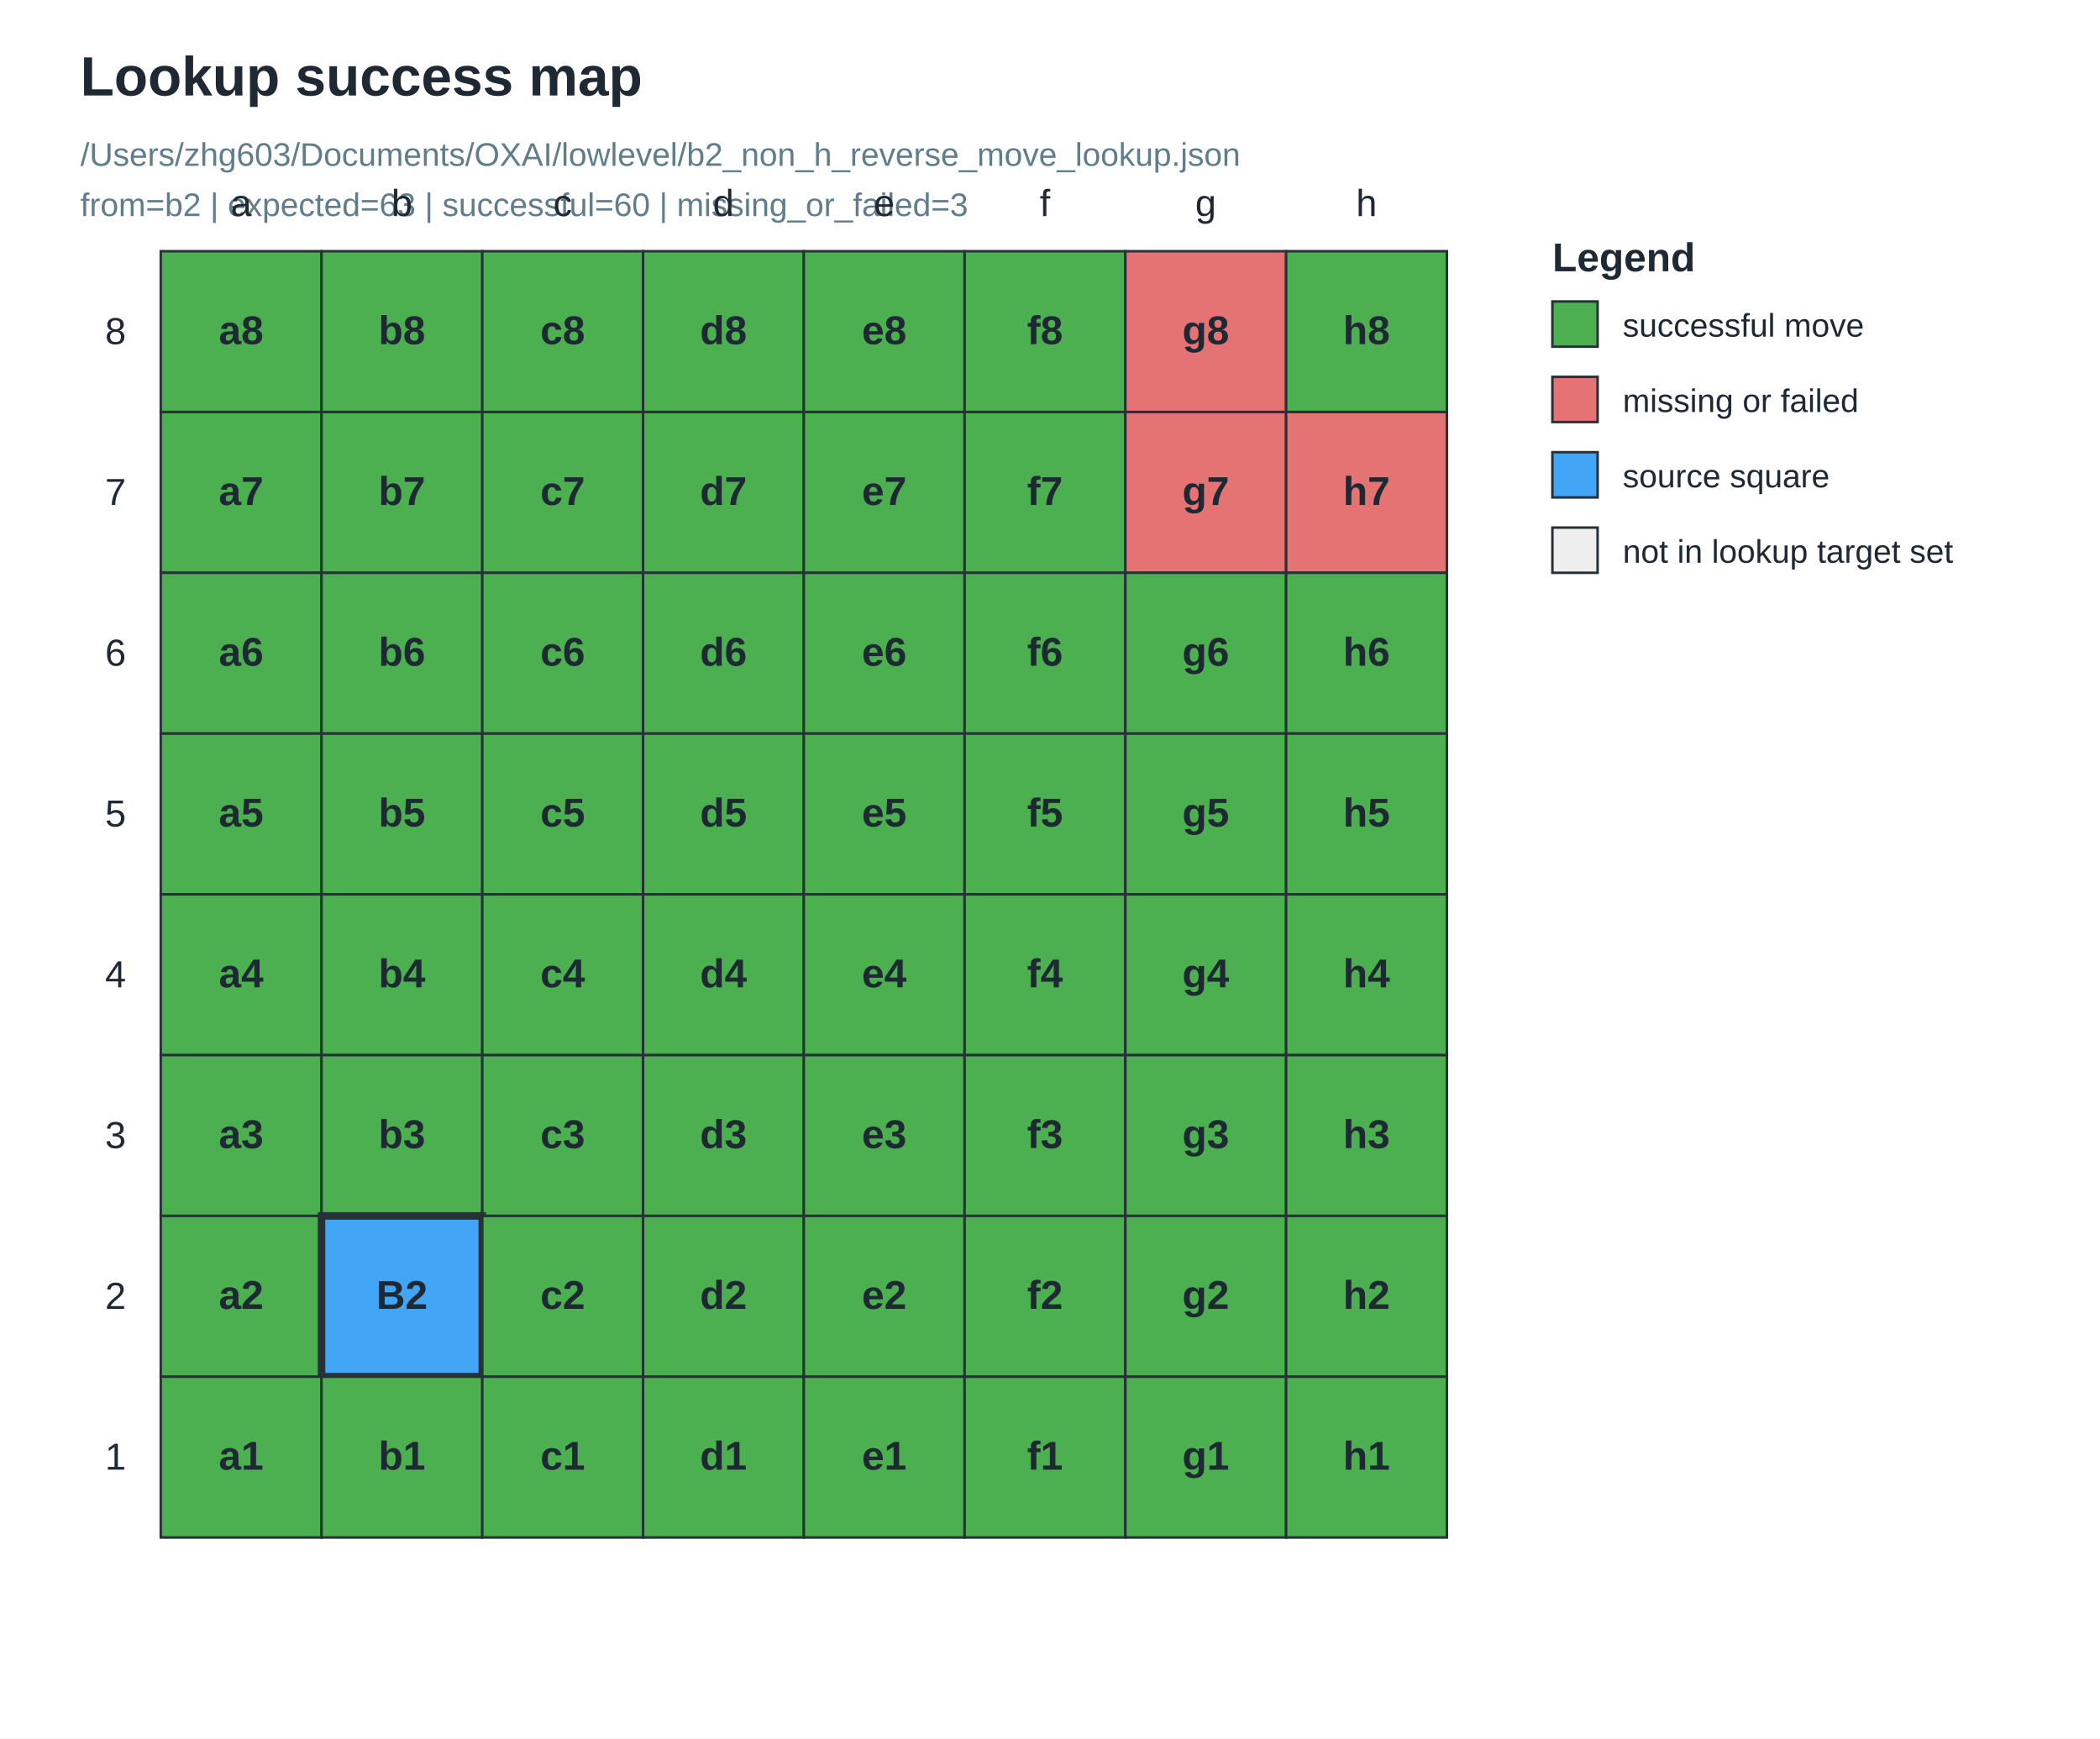
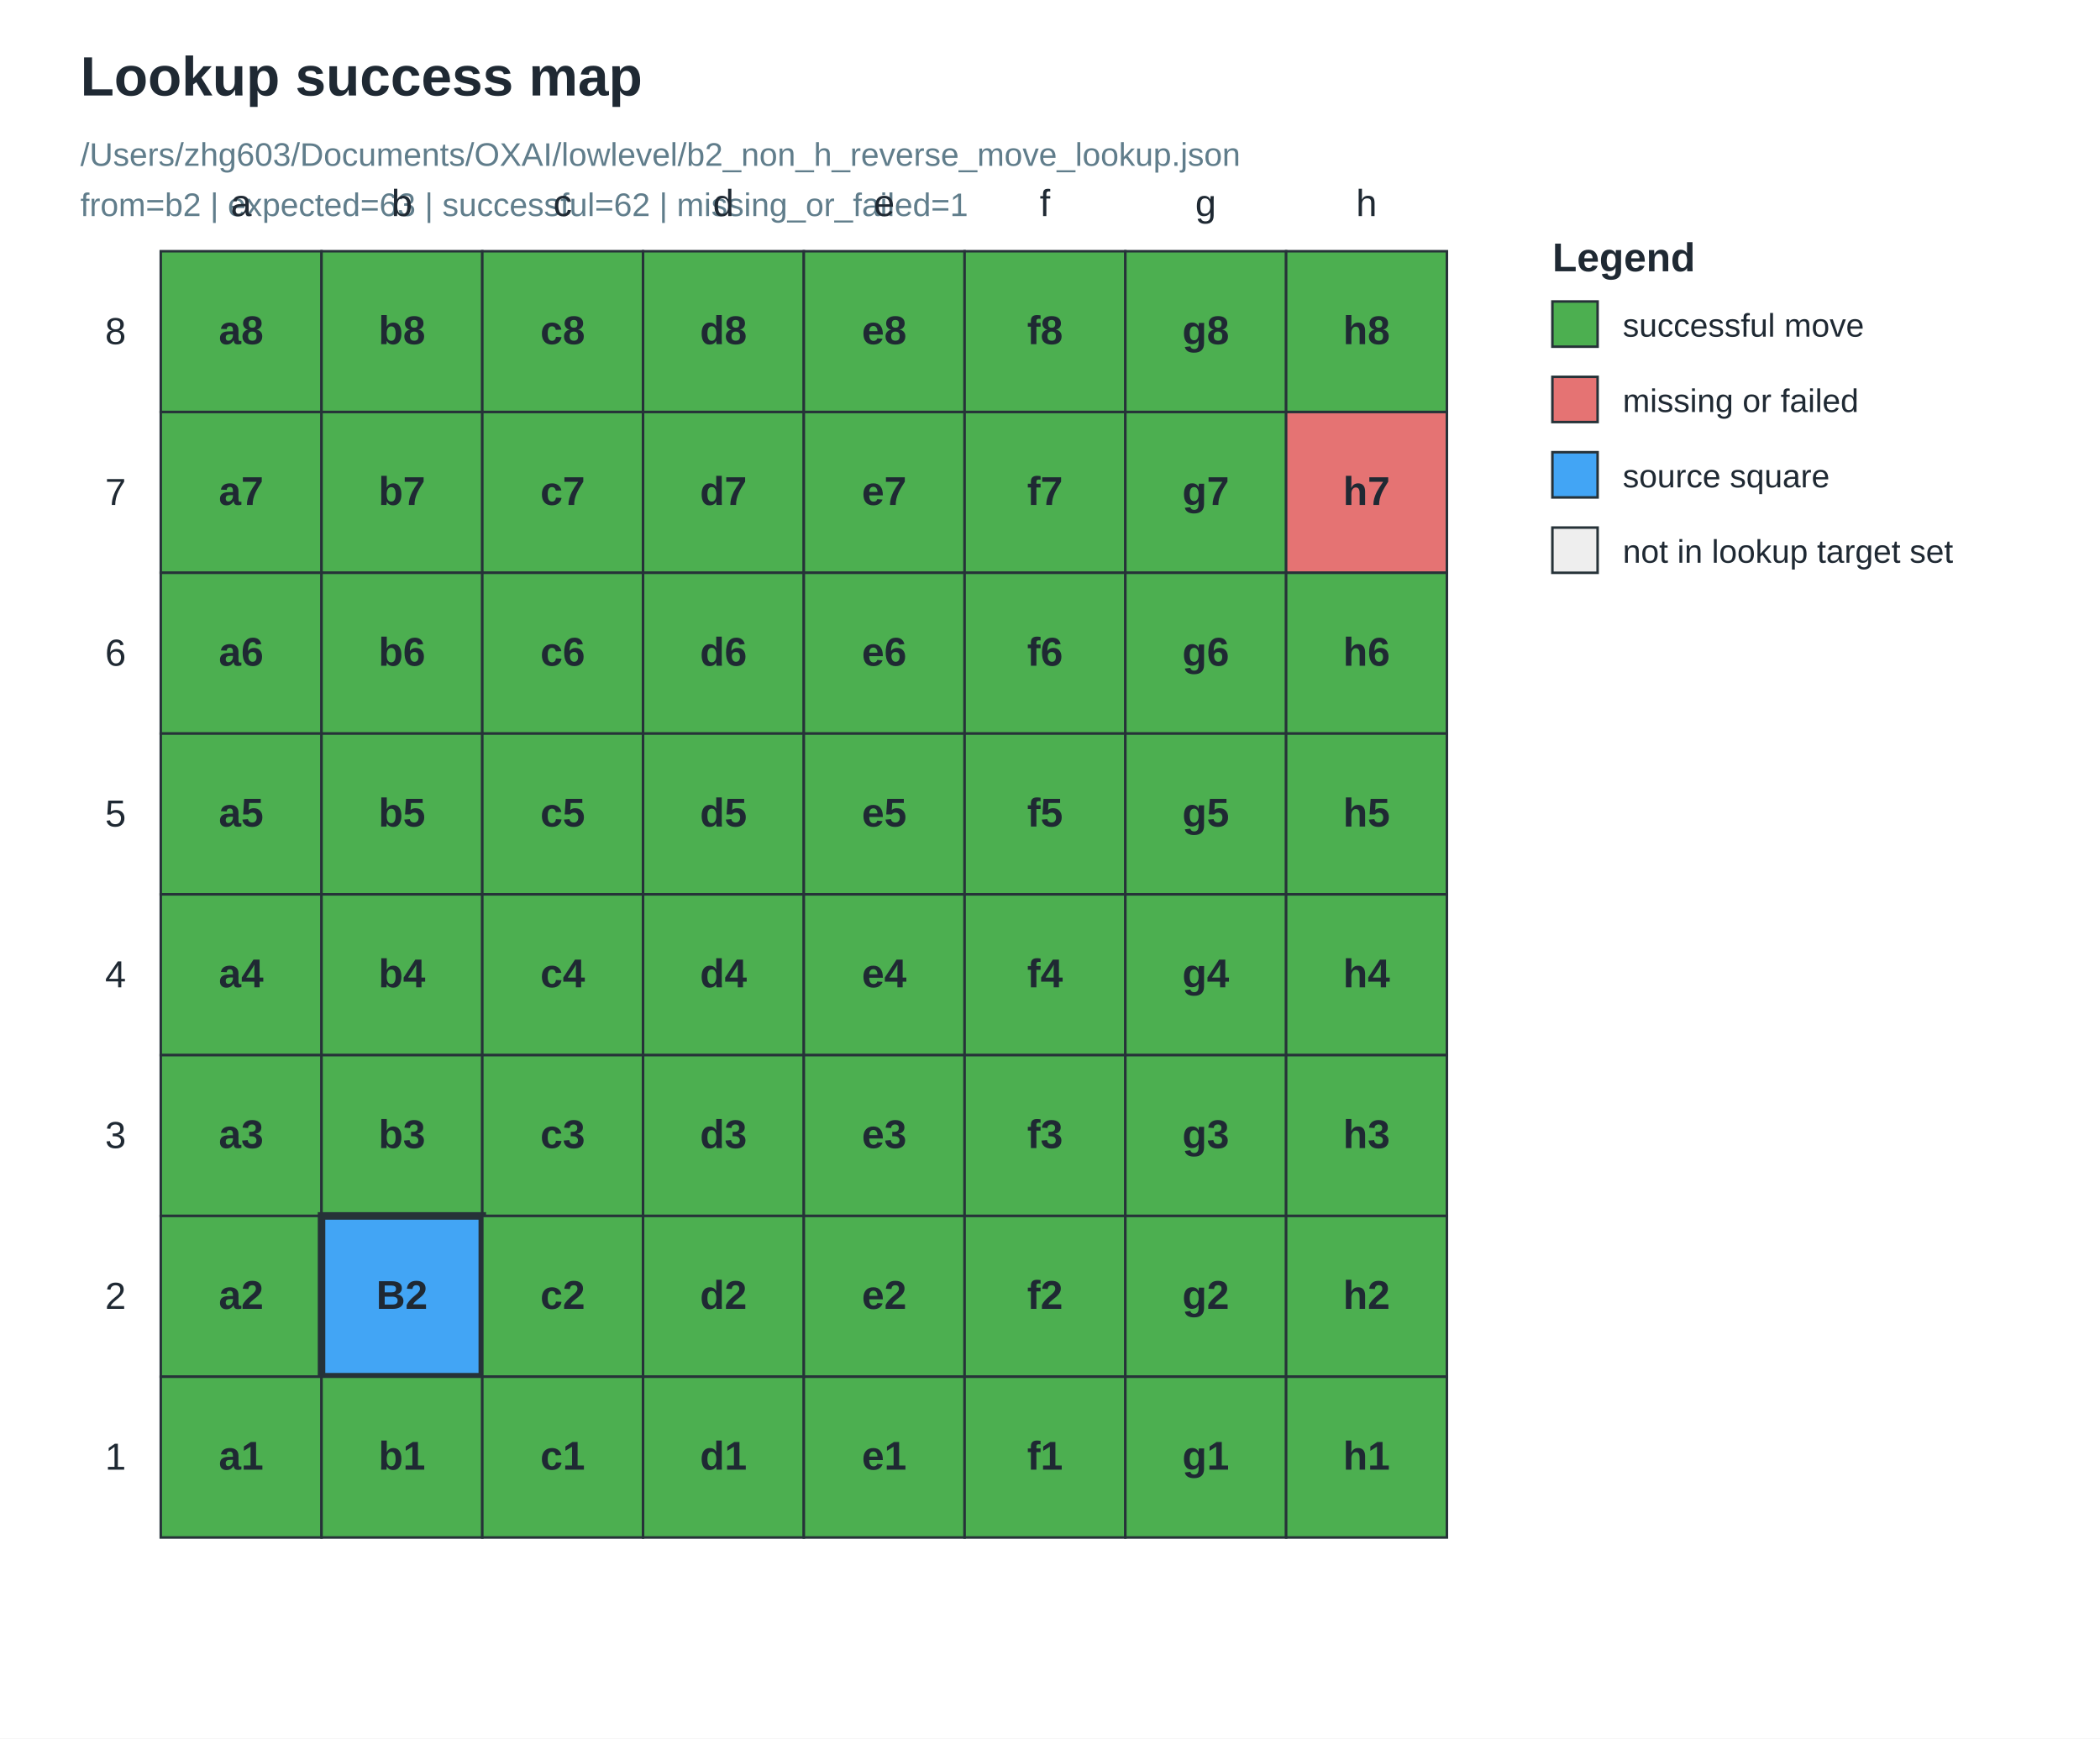
<svg xmlns="http://www.w3.org/2000/svg" width="836" height="692" viewBox="0 0 836 692">
  <rect width="100%" height="100%" fill="white" />
  <text x="32" y="38" font-family="Arial, sans-serif" font-size="22" font-weight="700" fill="#1f2933">Lookup success map</text>
  <text x="32" y="66" font-family="Arial, sans-serif" font-size="13" fill="#607d8b">/Users/zhg603/Documents/OXAI/lowlevel/b2_non_h_reverse_move_lookup.json</text>
-   <text x="32" y="86" font-family="Arial, sans-serif" font-size="13" fill="#607d8b">from=b2 | expected=63 | successful=60 | missing_or_failed=3</text>
+   <text x="32" y="86" font-family="Arial, sans-serif" font-size="13" fill="#607d8b">from=b2 | expected=63 | successful=62 | missing_or_failed=1</text>
  <text x="96.0" y="86" text-anchor="middle" font-family="Arial, sans-serif" font-size="15" fill="#1f2933">a</text>
  <text x="160.0" y="86" text-anchor="middle" font-family="Arial, sans-serif" font-size="15" fill="#1f2933">b</text>
  <text x="224.0" y="86" text-anchor="middle" font-family="Arial, sans-serif" font-size="15" fill="#1f2933">c</text>
  <text x="288.0" y="86" text-anchor="middle" font-family="Arial, sans-serif" font-size="15" fill="#1f2933">d</text>
  <text x="352.0" y="86" text-anchor="middle" font-family="Arial, sans-serif" font-size="15" fill="#1f2933">e</text>
  <text x="416.0" y="86" text-anchor="middle" font-family="Arial, sans-serif" font-size="15" fill="#1f2933">f</text>
  <text x="480.0" y="86" text-anchor="middle" font-family="Arial, sans-serif" font-size="15" fill="#1f2933">g</text>
  <text x="544.0" y="86" text-anchor="middle" font-family="Arial, sans-serif" font-size="15" fill="#1f2933">h</text>
  <text x="46" y="137.0" text-anchor="middle" font-family="Arial, sans-serif" font-size="15" fill="#1f2933">8</text>
  <text x="46" y="201.0" text-anchor="middle" font-family="Arial, sans-serif" font-size="15" fill="#1f2933">7</text>
  <text x="46" y="265.0" text-anchor="middle" font-family="Arial, sans-serif" font-size="15" fill="#1f2933">6</text>
  <text x="46" y="329.0" text-anchor="middle" font-family="Arial, sans-serif" font-size="15" fill="#1f2933">5</text>
  <text x="46" y="393.0" text-anchor="middle" font-family="Arial, sans-serif" font-size="15" fill="#1f2933">4</text>
  <text x="46" y="457.0" text-anchor="middle" font-family="Arial, sans-serif" font-size="15" fill="#1f2933">3</text>
  <text x="46" y="521.0" text-anchor="middle" font-family="Arial, sans-serif" font-size="15" fill="#1f2933">2</text>
  <text x="46" y="585.0" text-anchor="middle" font-family="Arial, sans-serif" font-size="15" fill="#1f2933">1</text>
  <rect x="64" y="100" width="64" height="64" fill="#4caf50" stroke="#263238" stroke-width="1">
</rect>
  <text x="96.0" y="137.0" text-anchor="middle" font-family="Arial, sans-serif" font-size="16" font-weight="700" fill="#1f2933">a8</text>
  <rect x="128" y="100" width="64" height="64" fill="#4caf50" stroke="#263238" stroke-width="1">
</rect>
  <text x="160.0" y="137.0" text-anchor="middle" font-family="Arial, sans-serif" font-size="16" font-weight="700" fill="#1f2933">b8</text>
  <rect x="192" y="100" width="64" height="64" fill="#4caf50" stroke="#263238" stroke-width="1">
</rect>
  <text x="224.0" y="137.0" text-anchor="middle" font-family="Arial, sans-serif" font-size="16" font-weight="700" fill="#1f2933">c8</text>
  <rect x="256" y="100" width="64" height="64" fill="#4caf50" stroke="#263238" stroke-width="1">
</rect>
  <text x="288.0" y="137.0" text-anchor="middle" font-family="Arial, sans-serif" font-size="16" font-weight="700" fill="#1f2933">d8</text>
  <rect x="320" y="100" width="64" height="64" fill="#4caf50" stroke="#263238" stroke-width="1">
</rect>
  <text x="352.0" y="137.0" text-anchor="middle" font-family="Arial, sans-serif" font-size="16" font-weight="700" fill="#1f2933">e8</text>
  <rect x="384" y="100" width="64" height="64" fill="#4caf50" stroke="#263238" stroke-width="1">
</rect>
  <text x="416.0" y="137.0" text-anchor="middle" font-family="Arial, sans-serif" font-size="16" font-weight="700" fill="#1f2933">f8</text>
-   <rect x="448" y="100" width="64" height="64" fill="#e57373" stroke="#263238" stroke-width="1">
+   <rect x="448" y="100" width="64" height="64" fill="#4caf50" stroke="#263238" stroke-width="1">
</rect>
  <text x="480.0" y="137.0" text-anchor="middle" font-family="Arial, sans-serif" font-size="16" font-weight="700" fill="#1f2933">g8</text>
  <rect x="512" y="100" width="64" height="64" fill="#4caf50" stroke="#263238" stroke-width="1">
</rect>
  <text x="544.0" y="137.0" text-anchor="middle" font-family="Arial, sans-serif" font-size="16" font-weight="700" fill="#1f2933">h8</text>
  <rect x="64" y="164" width="64" height="64" fill="#4caf50" stroke="#263238" stroke-width="1">
</rect>
  <text x="96.0" y="201.0" text-anchor="middle" font-family="Arial, sans-serif" font-size="16" font-weight="700" fill="#1f2933">a7</text>
  <rect x="128" y="164" width="64" height="64" fill="#4caf50" stroke="#263238" stroke-width="1">
</rect>
  <text x="160.0" y="201.0" text-anchor="middle" font-family="Arial, sans-serif" font-size="16" font-weight="700" fill="#1f2933">b7</text>
  <rect x="192" y="164" width="64" height="64" fill="#4caf50" stroke="#263238" stroke-width="1">
</rect>
  <text x="224.0" y="201.0" text-anchor="middle" font-family="Arial, sans-serif" font-size="16" font-weight="700" fill="#1f2933">c7</text>
  <rect x="256" y="164" width="64" height="64" fill="#4caf50" stroke="#263238" stroke-width="1">
</rect>
  <text x="288.0" y="201.0" text-anchor="middle" font-family="Arial, sans-serif" font-size="16" font-weight="700" fill="#1f2933">d7</text>
  <rect x="320" y="164" width="64" height="64" fill="#4caf50" stroke="#263238" stroke-width="1">
</rect>
  <text x="352.0" y="201.0" text-anchor="middle" font-family="Arial, sans-serif" font-size="16" font-weight="700" fill="#1f2933">e7</text>
  <rect x="384" y="164" width="64" height="64" fill="#4caf50" stroke="#263238" stroke-width="1">
</rect>
  <text x="416.0" y="201.0" text-anchor="middle" font-family="Arial, sans-serif" font-size="16" font-weight="700" fill="#1f2933">f7</text>
-   <rect x="448" y="164" width="64" height="64" fill="#e57373" stroke="#263238" stroke-width="1">
+   <rect x="448" y="164" width="64" height="64" fill="#4caf50" stroke="#263238" stroke-width="1">
</rect>
  <text x="480.0" y="201.0" text-anchor="middle" font-family="Arial, sans-serif" font-size="16" font-weight="700" fill="#1f2933">g7</text>
  <rect x="512" y="164" width="64" height="64" fill="#e57373" stroke="#263238" stroke-width="1">
</rect>
  <text x="544.0" y="201.0" text-anchor="middle" font-family="Arial, sans-serif" font-size="16" font-weight="700" fill="#1f2933">h7</text>
  <rect x="64" y="228" width="64" height="64" fill="#4caf50" stroke="#263238" stroke-width="1">
</rect>
  <text x="96.0" y="265.0" text-anchor="middle" font-family="Arial, sans-serif" font-size="16" font-weight="700" fill="#1f2933">a6</text>
  <rect x="128" y="228" width="64" height="64" fill="#4caf50" stroke="#263238" stroke-width="1">
</rect>
  <text x="160.0" y="265.0" text-anchor="middle" font-family="Arial, sans-serif" font-size="16" font-weight="700" fill="#1f2933">b6</text>
  <rect x="192" y="228" width="64" height="64" fill="#4caf50" stroke="#263238" stroke-width="1">
</rect>
  <text x="224.0" y="265.0" text-anchor="middle" font-family="Arial, sans-serif" font-size="16" font-weight="700" fill="#1f2933">c6</text>
  <rect x="256" y="228" width="64" height="64" fill="#4caf50" stroke="#263238" stroke-width="1">
</rect>
  <text x="288.0" y="265.0" text-anchor="middle" font-family="Arial, sans-serif" font-size="16" font-weight="700" fill="#1f2933">d6</text>
  <rect x="320" y="228" width="64" height="64" fill="#4caf50" stroke="#263238" stroke-width="1">
</rect>
  <text x="352.0" y="265.0" text-anchor="middle" font-family="Arial, sans-serif" font-size="16" font-weight="700" fill="#1f2933">e6</text>
  <rect x="384" y="228" width="64" height="64" fill="#4caf50" stroke="#263238" stroke-width="1">
</rect>
  <text x="416.0" y="265.0" text-anchor="middle" font-family="Arial, sans-serif" font-size="16" font-weight="700" fill="#1f2933">f6</text>
  <rect x="448" y="228" width="64" height="64" fill="#4caf50" stroke="#263238" stroke-width="1">
</rect>
  <text x="480.0" y="265.0" text-anchor="middle" font-family="Arial, sans-serif" font-size="16" font-weight="700" fill="#1f2933">g6</text>
  <rect x="512" y="228" width="64" height="64" fill="#4caf50" stroke="#263238" stroke-width="1">
</rect>
  <text x="544.0" y="265.0" text-anchor="middle" font-family="Arial, sans-serif" font-size="16" font-weight="700" fill="#1f2933">h6</text>
  <rect x="64" y="292" width="64" height="64" fill="#4caf50" stroke="#263238" stroke-width="1">
</rect>
  <text x="96.0" y="329.0" text-anchor="middle" font-family="Arial, sans-serif" font-size="16" font-weight="700" fill="#1f2933">a5</text>
  <rect x="128" y="292" width="64" height="64" fill="#4caf50" stroke="#263238" stroke-width="1">
</rect>
  <text x="160.0" y="329.0" text-anchor="middle" font-family="Arial, sans-serif" font-size="16" font-weight="700" fill="#1f2933">b5</text>
  <rect x="192" y="292" width="64" height="64" fill="#4caf50" stroke="#263238" stroke-width="1">
</rect>
  <text x="224.0" y="329.0" text-anchor="middle" font-family="Arial, sans-serif" font-size="16" font-weight="700" fill="#1f2933">c5</text>
  <rect x="256" y="292" width="64" height="64" fill="#4caf50" stroke="#263238" stroke-width="1">
</rect>
  <text x="288.0" y="329.0" text-anchor="middle" font-family="Arial, sans-serif" font-size="16" font-weight="700" fill="#1f2933">d5</text>
  <rect x="320" y="292" width="64" height="64" fill="#4caf50" stroke="#263238" stroke-width="1">
</rect>
  <text x="352.0" y="329.0" text-anchor="middle" font-family="Arial, sans-serif" font-size="16" font-weight="700" fill="#1f2933">e5</text>
  <rect x="384" y="292" width="64" height="64" fill="#4caf50" stroke="#263238" stroke-width="1">
</rect>
  <text x="416.0" y="329.0" text-anchor="middle" font-family="Arial, sans-serif" font-size="16" font-weight="700" fill="#1f2933">f5</text>
  <rect x="448" y="292" width="64" height="64" fill="#4caf50" stroke="#263238" stroke-width="1">
</rect>
  <text x="480.0" y="329.0" text-anchor="middle" font-family="Arial, sans-serif" font-size="16" font-weight="700" fill="#1f2933">g5</text>
  <rect x="512" y="292" width="64" height="64" fill="#4caf50" stroke="#263238" stroke-width="1">
</rect>
  <text x="544.0" y="329.0" text-anchor="middle" font-family="Arial, sans-serif" font-size="16" font-weight="700" fill="#1f2933">h5</text>
  <rect x="64" y="356" width="64" height="64" fill="#4caf50" stroke="#263238" stroke-width="1">
</rect>
  <text x="96.0" y="393.0" text-anchor="middle" font-family="Arial, sans-serif" font-size="16" font-weight="700" fill="#1f2933">a4</text>
  <rect x="128" y="356" width="64" height="64" fill="#4caf50" stroke="#263238" stroke-width="1">
</rect>
  <text x="160.0" y="393.0" text-anchor="middle" font-family="Arial, sans-serif" font-size="16" font-weight="700" fill="#1f2933">b4</text>
  <rect x="192" y="356" width="64" height="64" fill="#4caf50" stroke="#263238" stroke-width="1">
</rect>
  <text x="224.0" y="393.0" text-anchor="middle" font-family="Arial, sans-serif" font-size="16" font-weight="700" fill="#1f2933">c4</text>
  <rect x="256" y="356" width="64" height="64" fill="#4caf50" stroke="#263238" stroke-width="1">
</rect>
  <text x="288.0" y="393.0" text-anchor="middle" font-family="Arial, sans-serif" font-size="16" font-weight="700" fill="#1f2933">d4</text>
  <rect x="320" y="356" width="64" height="64" fill="#4caf50" stroke="#263238" stroke-width="1">
</rect>
  <text x="352.0" y="393.0" text-anchor="middle" font-family="Arial, sans-serif" font-size="16" font-weight="700" fill="#1f2933">e4</text>
  <rect x="384" y="356" width="64" height="64" fill="#4caf50" stroke="#263238" stroke-width="1">
</rect>
  <text x="416.0" y="393.0" text-anchor="middle" font-family="Arial, sans-serif" font-size="16" font-weight="700" fill="#1f2933">f4</text>
  <rect x="448" y="356" width="64" height="64" fill="#4caf50" stroke="#263238" stroke-width="1">
</rect>
  <text x="480.0" y="393.0" text-anchor="middle" font-family="Arial, sans-serif" font-size="16" font-weight="700" fill="#1f2933">g4</text>
  <rect x="512" y="356" width="64" height="64" fill="#4caf50" stroke="#263238" stroke-width="1">
</rect>
  <text x="544.0" y="393.0" text-anchor="middle" font-family="Arial, sans-serif" font-size="16" font-weight="700" fill="#1f2933">h4</text>
  <rect x="64" y="420" width="64" height="64" fill="#4caf50" stroke="#263238" stroke-width="1">
</rect>
  <text x="96.0" y="457.0" text-anchor="middle" font-family="Arial, sans-serif" font-size="16" font-weight="700" fill="#1f2933">a3</text>
  <rect x="128" y="420" width="64" height="64" fill="#4caf50" stroke="#263238" stroke-width="1">
</rect>
  <text x="160.0" y="457.0" text-anchor="middle" font-family="Arial, sans-serif" font-size="16" font-weight="700" fill="#1f2933">b3</text>
  <rect x="192" y="420" width="64" height="64" fill="#4caf50" stroke="#263238" stroke-width="1">
</rect>
  <text x="224.0" y="457.0" text-anchor="middle" font-family="Arial, sans-serif" font-size="16" font-weight="700" fill="#1f2933">c3</text>
  <rect x="256" y="420" width="64" height="64" fill="#4caf50" stroke="#263238" stroke-width="1">
</rect>
  <text x="288.0" y="457.0" text-anchor="middle" font-family="Arial, sans-serif" font-size="16" font-weight="700" fill="#1f2933">d3</text>
  <rect x="320" y="420" width="64" height="64" fill="#4caf50" stroke="#263238" stroke-width="1">
</rect>
  <text x="352.0" y="457.0" text-anchor="middle" font-family="Arial, sans-serif" font-size="16" font-weight="700" fill="#1f2933">e3</text>
  <rect x="384" y="420" width="64" height="64" fill="#4caf50" stroke="#263238" stroke-width="1">
</rect>
  <text x="416.0" y="457.0" text-anchor="middle" font-family="Arial, sans-serif" font-size="16" font-weight="700" fill="#1f2933">f3</text>
  <rect x="448" y="420" width="64" height="64" fill="#4caf50" stroke="#263238" stroke-width="1">
</rect>
  <text x="480.0" y="457.0" text-anchor="middle" font-family="Arial, sans-serif" font-size="16" font-weight="700" fill="#1f2933">g3</text>
  <rect x="512" y="420" width="64" height="64" fill="#4caf50" stroke="#263238" stroke-width="1">
</rect>
  <text x="544.0" y="457.0" text-anchor="middle" font-family="Arial, sans-serif" font-size="16" font-weight="700" fill="#1f2933">h3</text>
  <rect x="64" y="484" width="64" height="64" fill="#4caf50" stroke="#263238" stroke-width="1">
</rect>
  <text x="96.0" y="521.0" text-anchor="middle" font-family="Arial, sans-serif" font-size="16" font-weight="700" fill="#1f2933">a2</text>
  <rect x="128" y="484" width="64" height="64" fill="#42a5f5" stroke="#263238" stroke-width="3">
</rect>
  <text x="160.0" y="521.0" text-anchor="middle" font-family="Arial, sans-serif" font-size="16" font-weight="700" fill="#1f2933">B2</text>
  <rect x="192" y="484" width="64" height="64" fill="#4caf50" stroke="#263238" stroke-width="1">
</rect>
  <text x="224.0" y="521.0" text-anchor="middle" font-family="Arial, sans-serif" font-size="16" font-weight="700" fill="#1f2933">c2</text>
  <rect x="256" y="484" width="64" height="64" fill="#4caf50" stroke="#263238" stroke-width="1">
</rect>
  <text x="288.0" y="521.0" text-anchor="middle" font-family="Arial, sans-serif" font-size="16" font-weight="700" fill="#1f2933">d2</text>
  <rect x="320" y="484" width="64" height="64" fill="#4caf50" stroke="#263238" stroke-width="1">
</rect>
  <text x="352.0" y="521.0" text-anchor="middle" font-family="Arial, sans-serif" font-size="16" font-weight="700" fill="#1f2933">e2</text>
  <rect x="384" y="484" width="64" height="64" fill="#4caf50" stroke="#263238" stroke-width="1">
</rect>
  <text x="416.0" y="521.0" text-anchor="middle" font-family="Arial, sans-serif" font-size="16" font-weight="700" fill="#1f2933">f2</text>
  <rect x="448" y="484" width="64" height="64" fill="#4caf50" stroke="#263238" stroke-width="1">
</rect>
  <text x="480.0" y="521.0" text-anchor="middle" font-family="Arial, sans-serif" font-size="16" font-weight="700" fill="#1f2933">g2</text>
  <rect x="512" y="484" width="64" height="64" fill="#4caf50" stroke="#263238" stroke-width="1">
</rect>
  <text x="544.0" y="521.0" text-anchor="middle" font-family="Arial, sans-serif" font-size="16" font-weight="700" fill="#1f2933">h2</text>
  <rect x="64" y="548" width="64" height="64" fill="#4caf50" stroke="#263238" stroke-width="1">
</rect>
  <text x="96.0" y="585.0" text-anchor="middle" font-family="Arial, sans-serif" font-size="16" font-weight="700" fill="#1f2933">a1</text>
  <rect x="128" y="548" width="64" height="64" fill="#4caf50" stroke="#263238" stroke-width="1">
</rect>
  <text x="160.0" y="585.0" text-anchor="middle" font-family="Arial, sans-serif" font-size="16" font-weight="700" fill="#1f2933">b1</text>
  <rect x="192" y="548" width="64" height="64" fill="#4caf50" stroke="#263238" stroke-width="1">
</rect>
  <text x="224.0" y="585.0" text-anchor="middle" font-family="Arial, sans-serif" font-size="16" font-weight="700" fill="#1f2933">c1</text>
  <rect x="256" y="548" width="64" height="64" fill="#4caf50" stroke="#263238" stroke-width="1">
</rect>
  <text x="288.0" y="585.0" text-anchor="middle" font-family="Arial, sans-serif" font-size="16" font-weight="700" fill="#1f2933">d1</text>
  <rect x="320" y="548" width="64" height="64" fill="#4caf50" stroke="#263238" stroke-width="1">
</rect>
  <text x="352.0" y="585.0" text-anchor="middle" font-family="Arial, sans-serif" font-size="16" font-weight="700" fill="#1f2933">e1</text>
  <rect x="384" y="548" width="64" height="64" fill="#4caf50" stroke="#263238" stroke-width="1">
</rect>
  <text x="416.0" y="585.0" text-anchor="middle" font-family="Arial, sans-serif" font-size="16" font-weight="700" fill="#1f2933">f1</text>
  <rect x="448" y="548" width="64" height="64" fill="#4caf50" stroke="#263238" stroke-width="1">
</rect>
  <text x="480.0" y="585.0" text-anchor="middle" font-family="Arial, sans-serif" font-size="16" font-weight="700" fill="#1f2933">g1</text>
  <rect x="512" y="548" width="64" height="64" fill="#4caf50" stroke="#263238" stroke-width="1">
</rect>
  <text x="544.0" y="585.0" text-anchor="middle" font-family="Arial, sans-serif" font-size="16" font-weight="700" fill="#1f2933">h1</text>
  <text x="618" y="108" font-family="Arial, sans-serif" font-size="16" font-weight="700" fill="#1f2933">Legend</text>
  <rect x="618" y="120" width="18" height="18" fill="#4caf50" stroke="#263238" stroke-width="1" />
  <text x="646" y="134" font-family="Arial, sans-serif" font-size="13" fill="#1f2933">successful move</text>
  <rect x="618" y="150" width="18" height="18" fill="#e57373" stroke="#263238" stroke-width="1" />
  <text x="646" y="164" font-family="Arial, sans-serif" font-size="13" fill="#1f2933">missing or failed</text>
  <rect x="618" y="180" width="18" height="18" fill="#42a5f5" stroke="#263238" stroke-width="1" />
  <text x="646" y="194" font-family="Arial, sans-serif" font-size="13" fill="#1f2933">source square</text>
  <rect x="618" y="210" width="18" height="18" fill="#eeeeee" stroke="#263238" stroke-width="1" />
  <text x="646" y="224" font-family="Arial, sans-serif" font-size="13" fill="#1f2933">not in lookup target set</text>
</svg>
